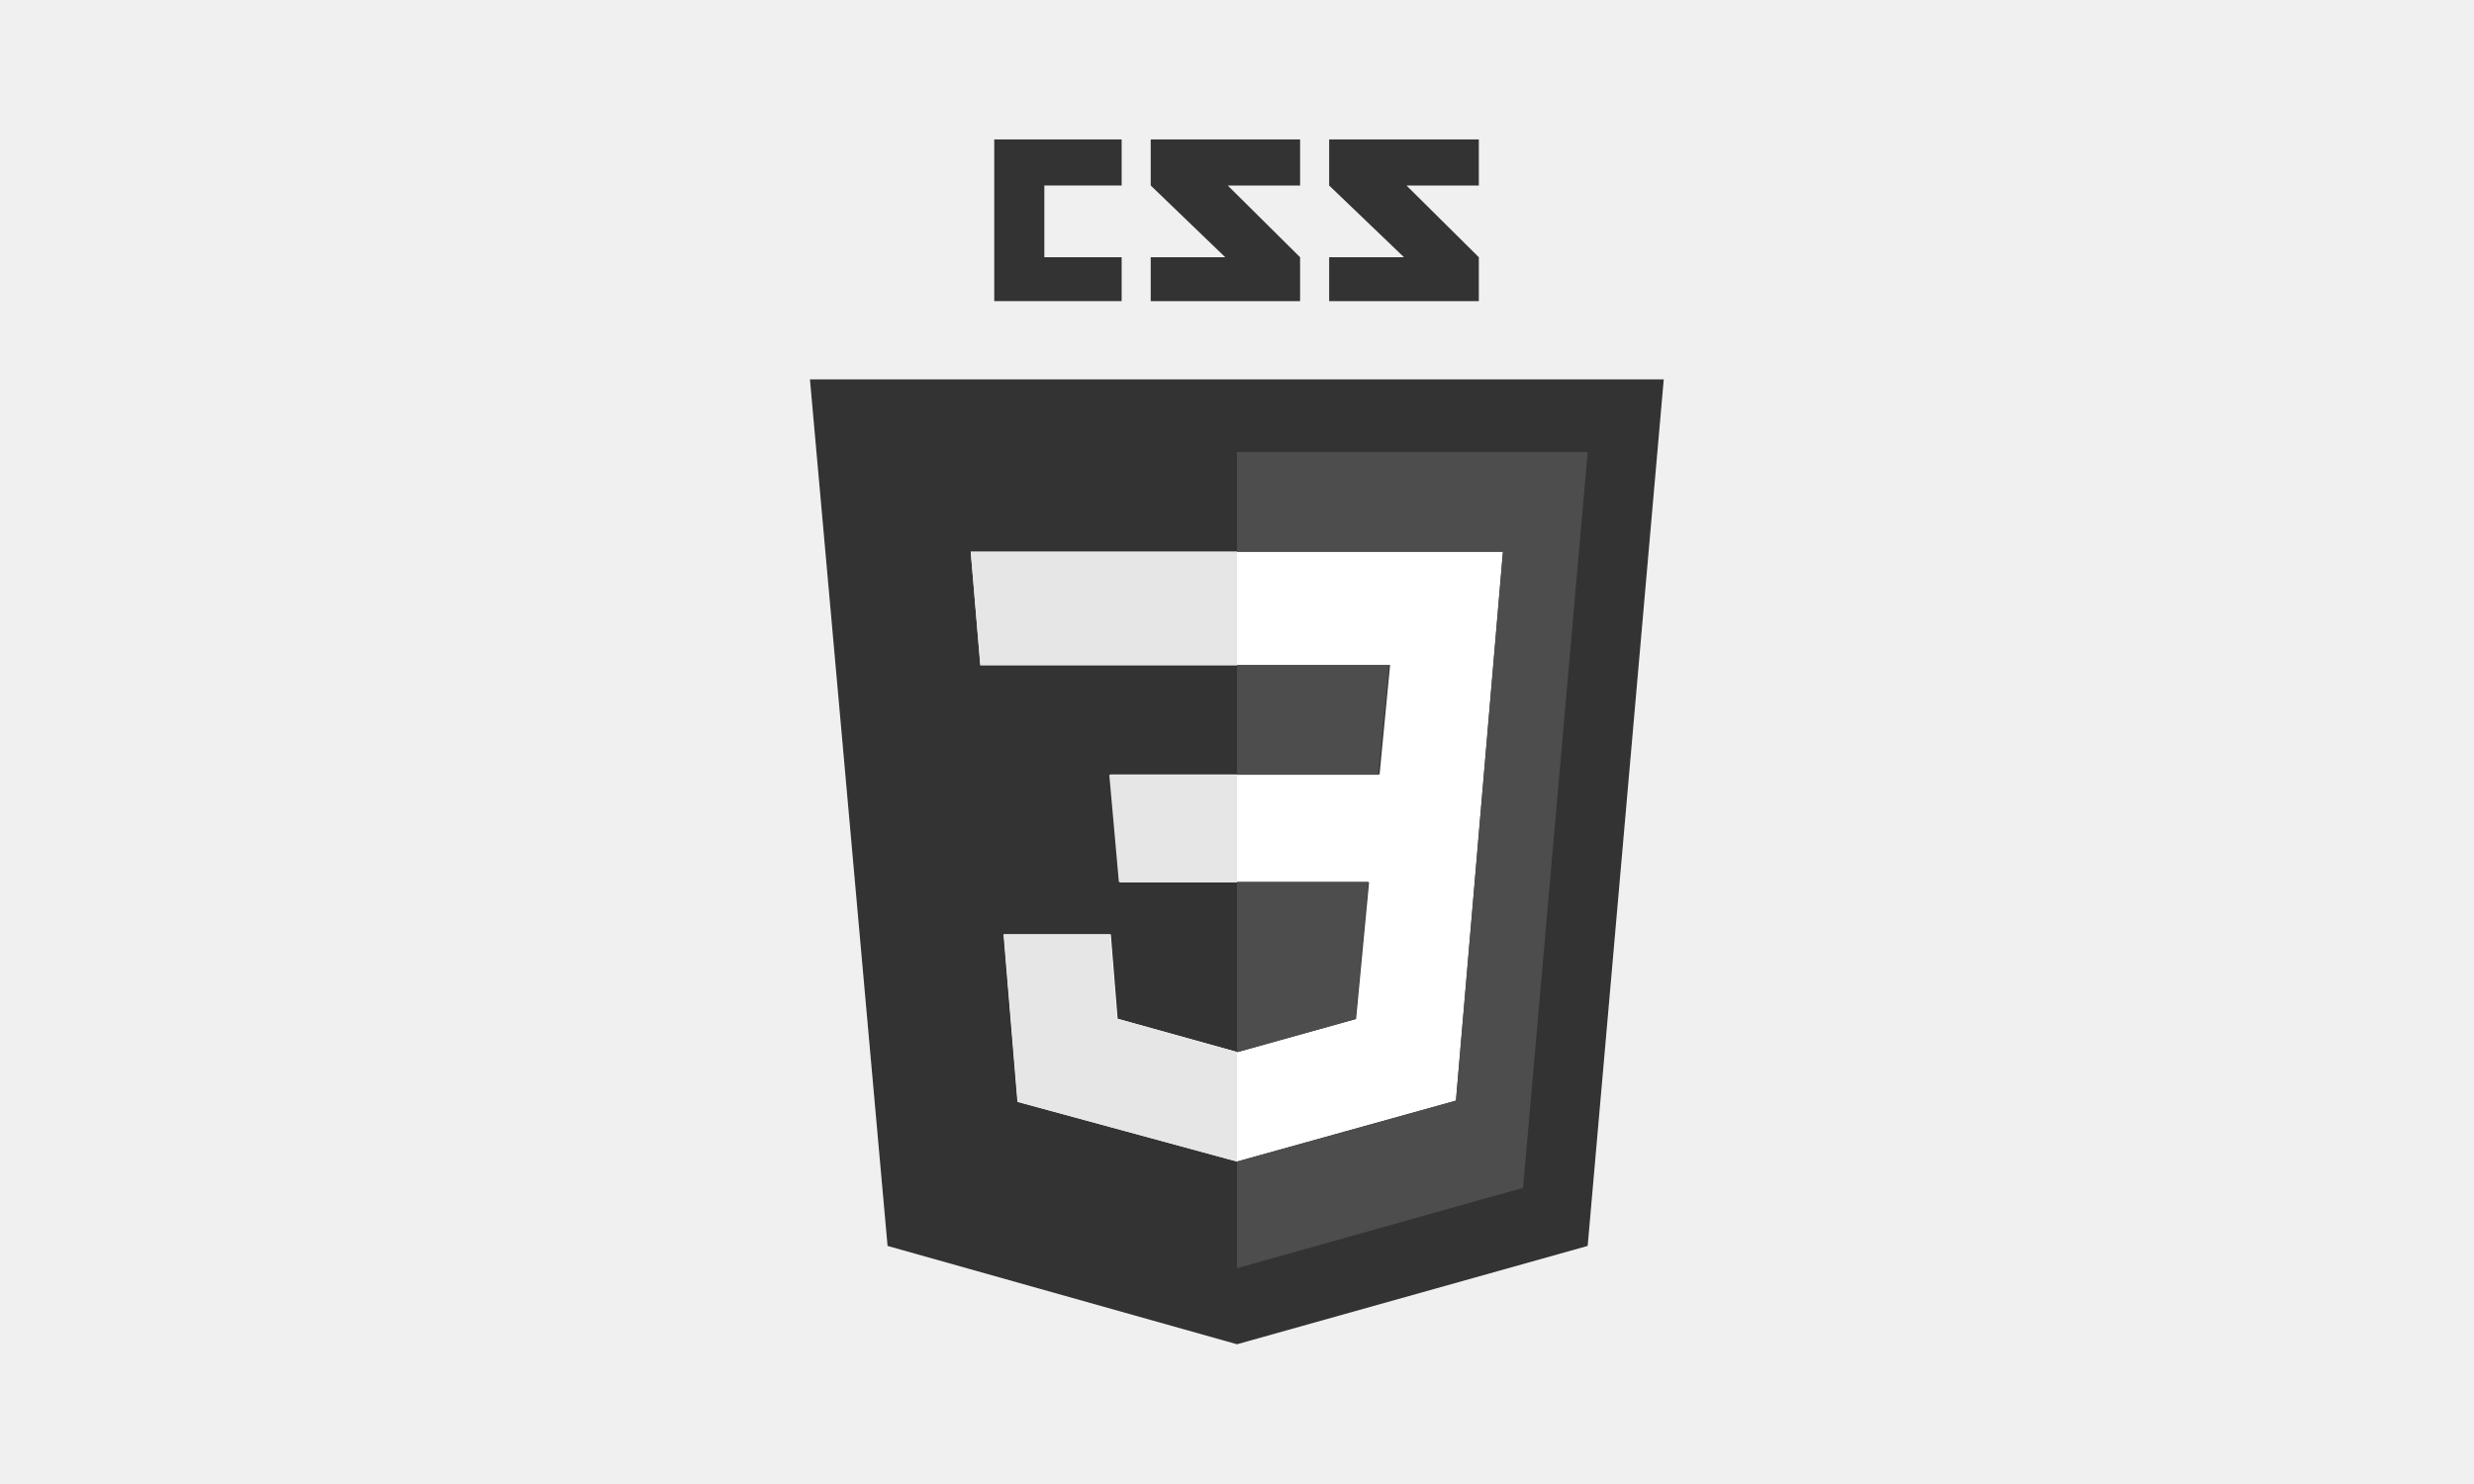
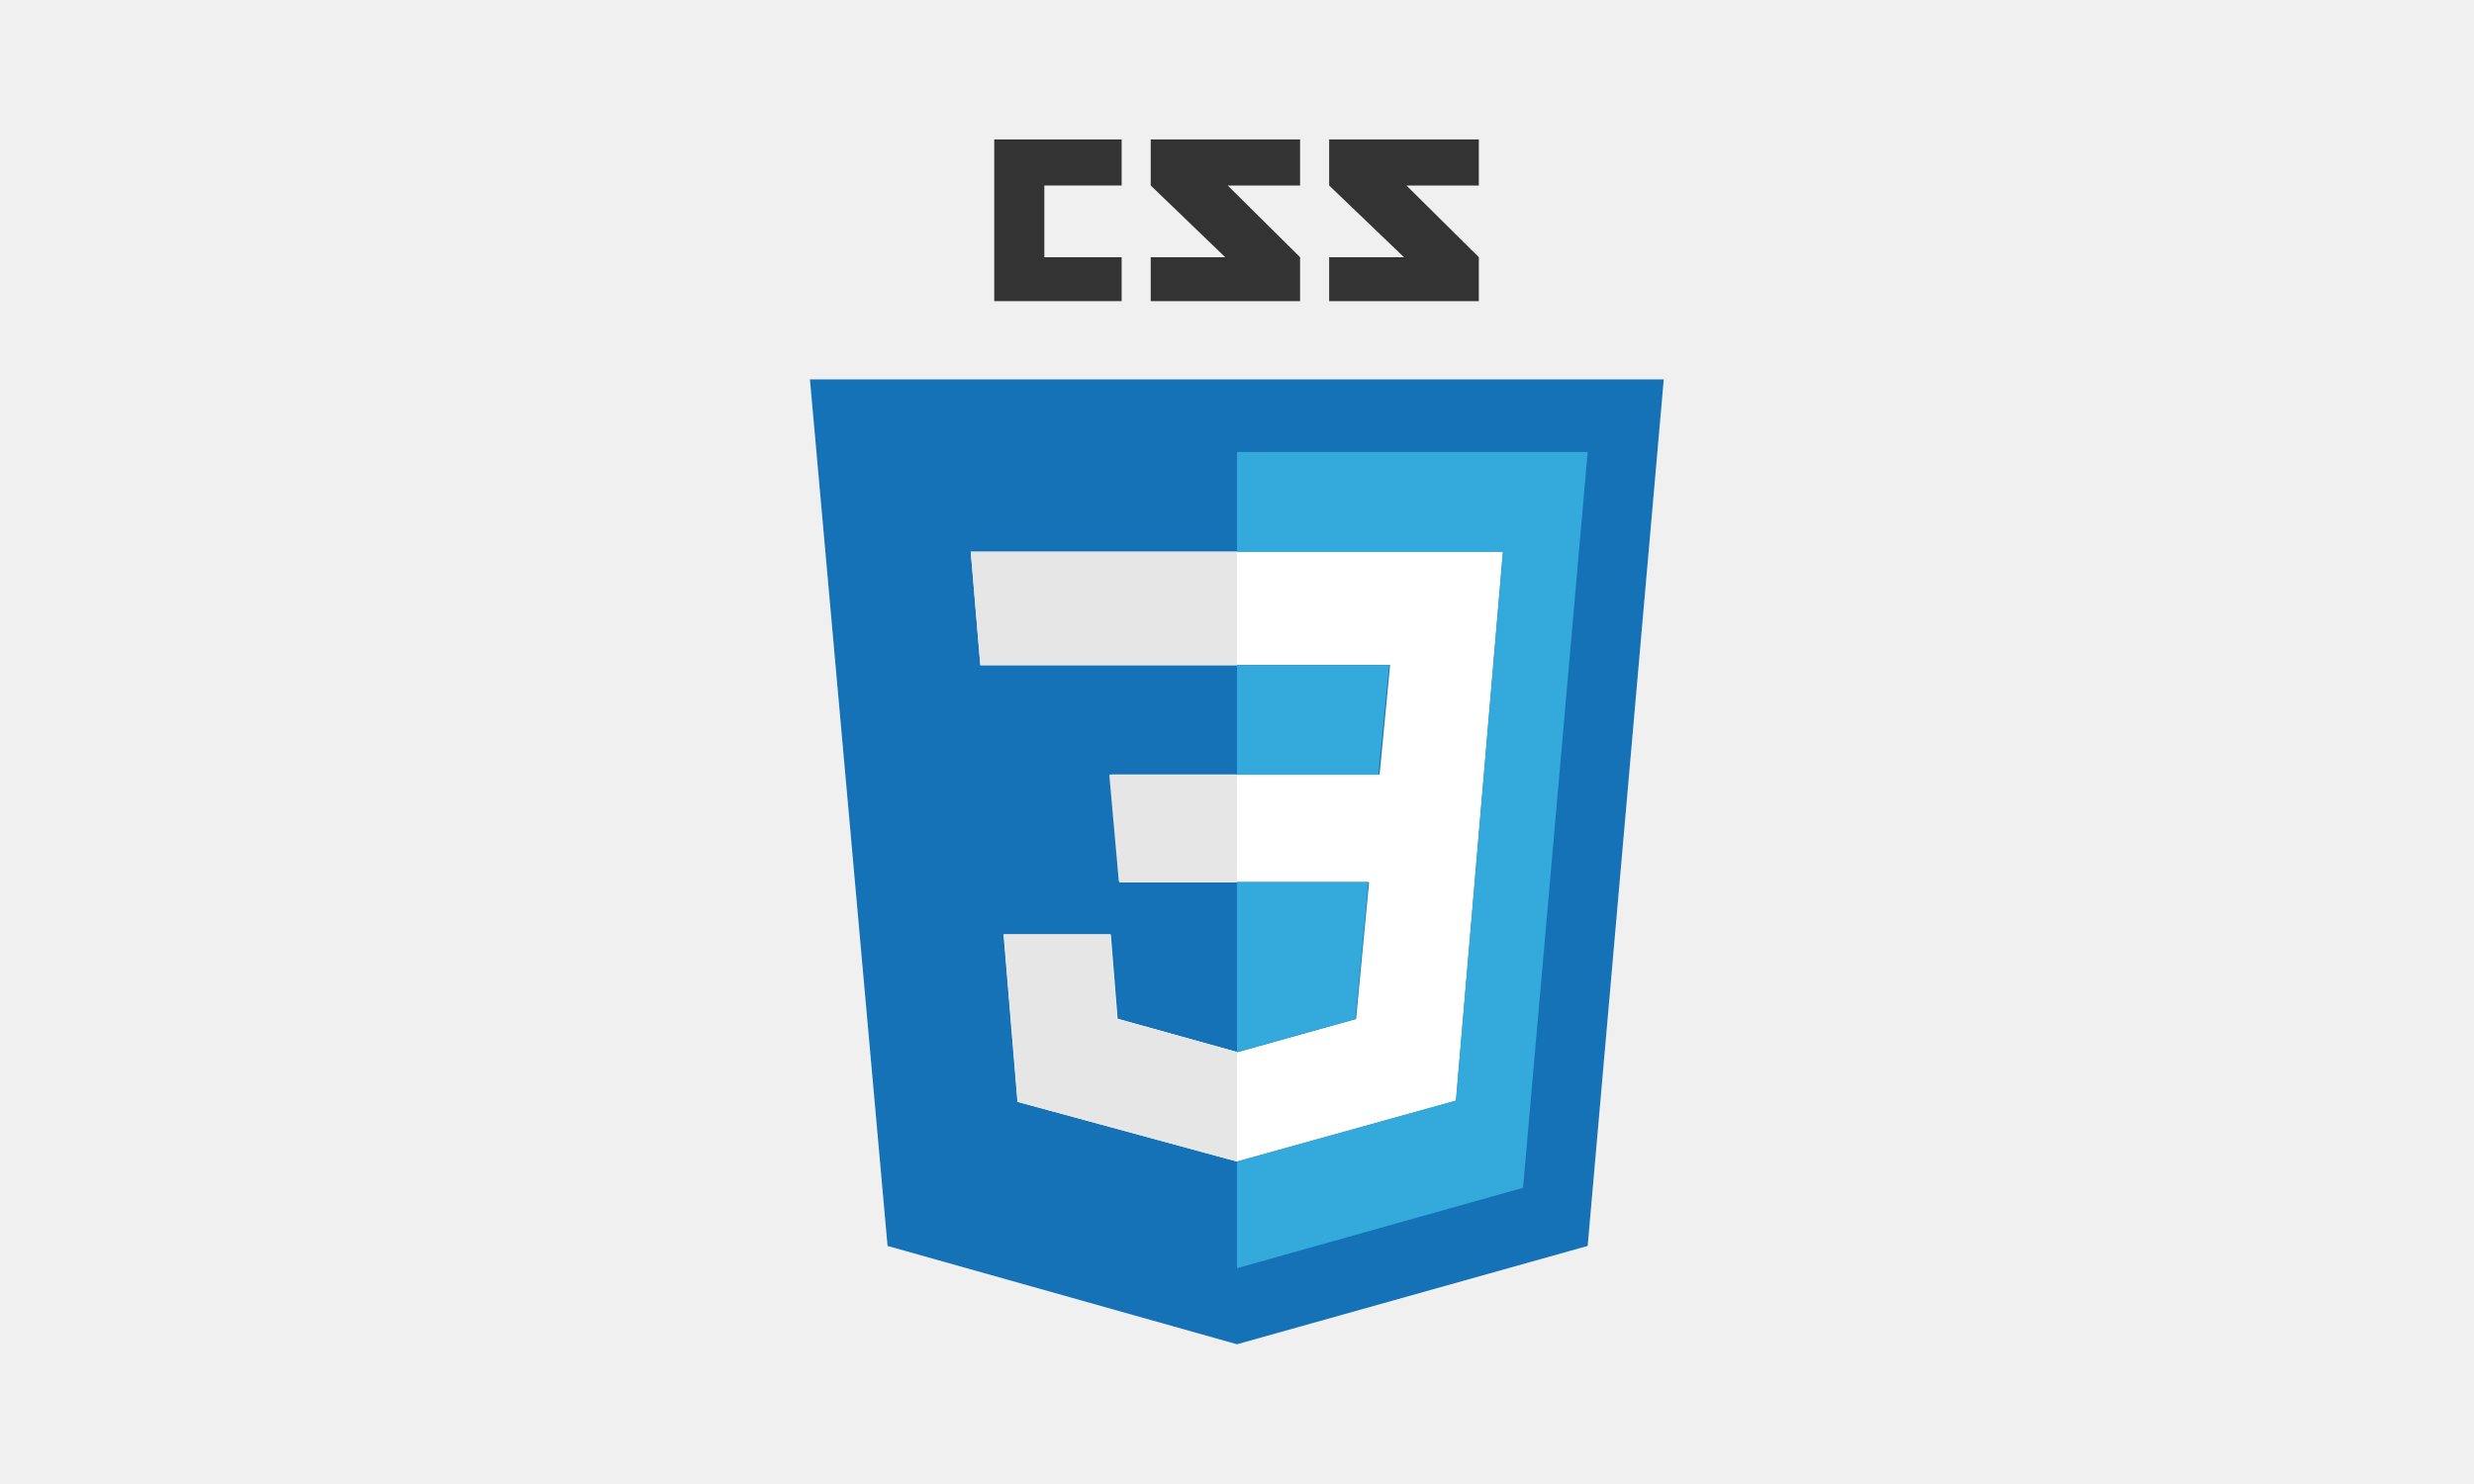
<svg xmlns="http://www.w3.org/2000/svg" version="1.1" id="Слой_1" x="0px" y="0px" viewBox="0 0 800 480" style="enable-background:new 0 0 800 480;" xml:space="preserve">
  <rect y="0" style="display:none;fill:#29ABE2;" width="800" height="480" />
  <polygon style="fill:#FFFFFF;" points="287,403 400,434.7 513.4,403.1 538,122.7 261.9,122.7 " />
-   <path style="fill:#333333;" d="M261.9,122.7L287,403l113,31.8L513.4,403L538,122.7H261.9z M470.8,356L400,375.7l-71-19.3l-4.5-54.2  h34.7l2.2,27.3l38.8,10.8l38.3-10.7l4.2-44.2h-80.7l-2.9-34.9h87l3.4-35.4H317l-3.1-36.7H486L470.8,356z" />
+   <path style="fill:#1572B6;" d="M261.9,122.7L287,403l113,31.8L513.4,403L538,122.7H261.9z M470.8,356L400,375.7l-71-19.3l-4.5-54.2  h34.7l2.2,27.3l38.8,10.8l38.3-10.7l4.2-44.2H362l-2.9-34.9h87l3.4-35.4H317l-3.1-36.7H486L470.8,356z" />
  <g>
-     <polygon style="fill:#4D4D4D;" points="449.2,215.2 400,215.2 400,250.6 445.7,250.6  " />
-     <polygon style="fill:#4D4D4D;" points="438.3,329.6 442.5,285.2 400,285.2 400,340.3  " />
-     <polygon style="fill:#4D4D4D;" points="400,146.2 400,178.5 486,178.5 470.8,356 400,375.7 400,410.2 492.5,384.2 513.4,146.2  " />
+     <polygon style="fill:#33A9DC;" points="449.2,215.2 400,215.2 400,250.6 445.7,250.6  " />
+     <polygon style="fill:#33A9DC;" points="438.3,329.6 442.5,285.2 400,285.2 400,340.3  " />
+     <polygon style="fill:#33A9DC;" points="400,146.2 400,178.5 486,178.5 470.8,356 400,375.7 400,410.2 492.5,384.2 513.4,146.2  " />
  </g>
  <polygon style="fill:#333333;" points="362.7,45.1 321.5,45.1 321.5,97.4 362.7,97.4 362.7,83.2 337.7,83.2 337.7,60 362.7,60 " />
  <polygon style="fill:#333333;" points="420.4,45.1 372.1,45.1 372.1,60 396.2,83.2 372.1,83.2 372.1,97.4 420.4,97.4 420.4,83.2   397,60 420.4,60 " />
  <polygon style="fill:#333333;" points="478.2,45.1 429.8,45.1 429.8,60 454,83.2 429.8,83.2 429.8,97.4 478.2,97.4 478.2,83.2   454.8,60 478.2,60 " />
  <g>
    <polygon style="fill:#E6E6E6;" points="361.8,285.2 400,285.2 400,250.6 358.7,250.6  " />
    <polygon style="fill:#E6E6E6;" points="400,178.5 313.9,178.5 317,215.2 400,215.2  " />
    <polygon style="fill:#E6E6E6;" points="400,340.3 361.2,329.5 359,302.2 324.6,302.2 329.1,356.4 400,375.7  " />
  </g>
</svg>
